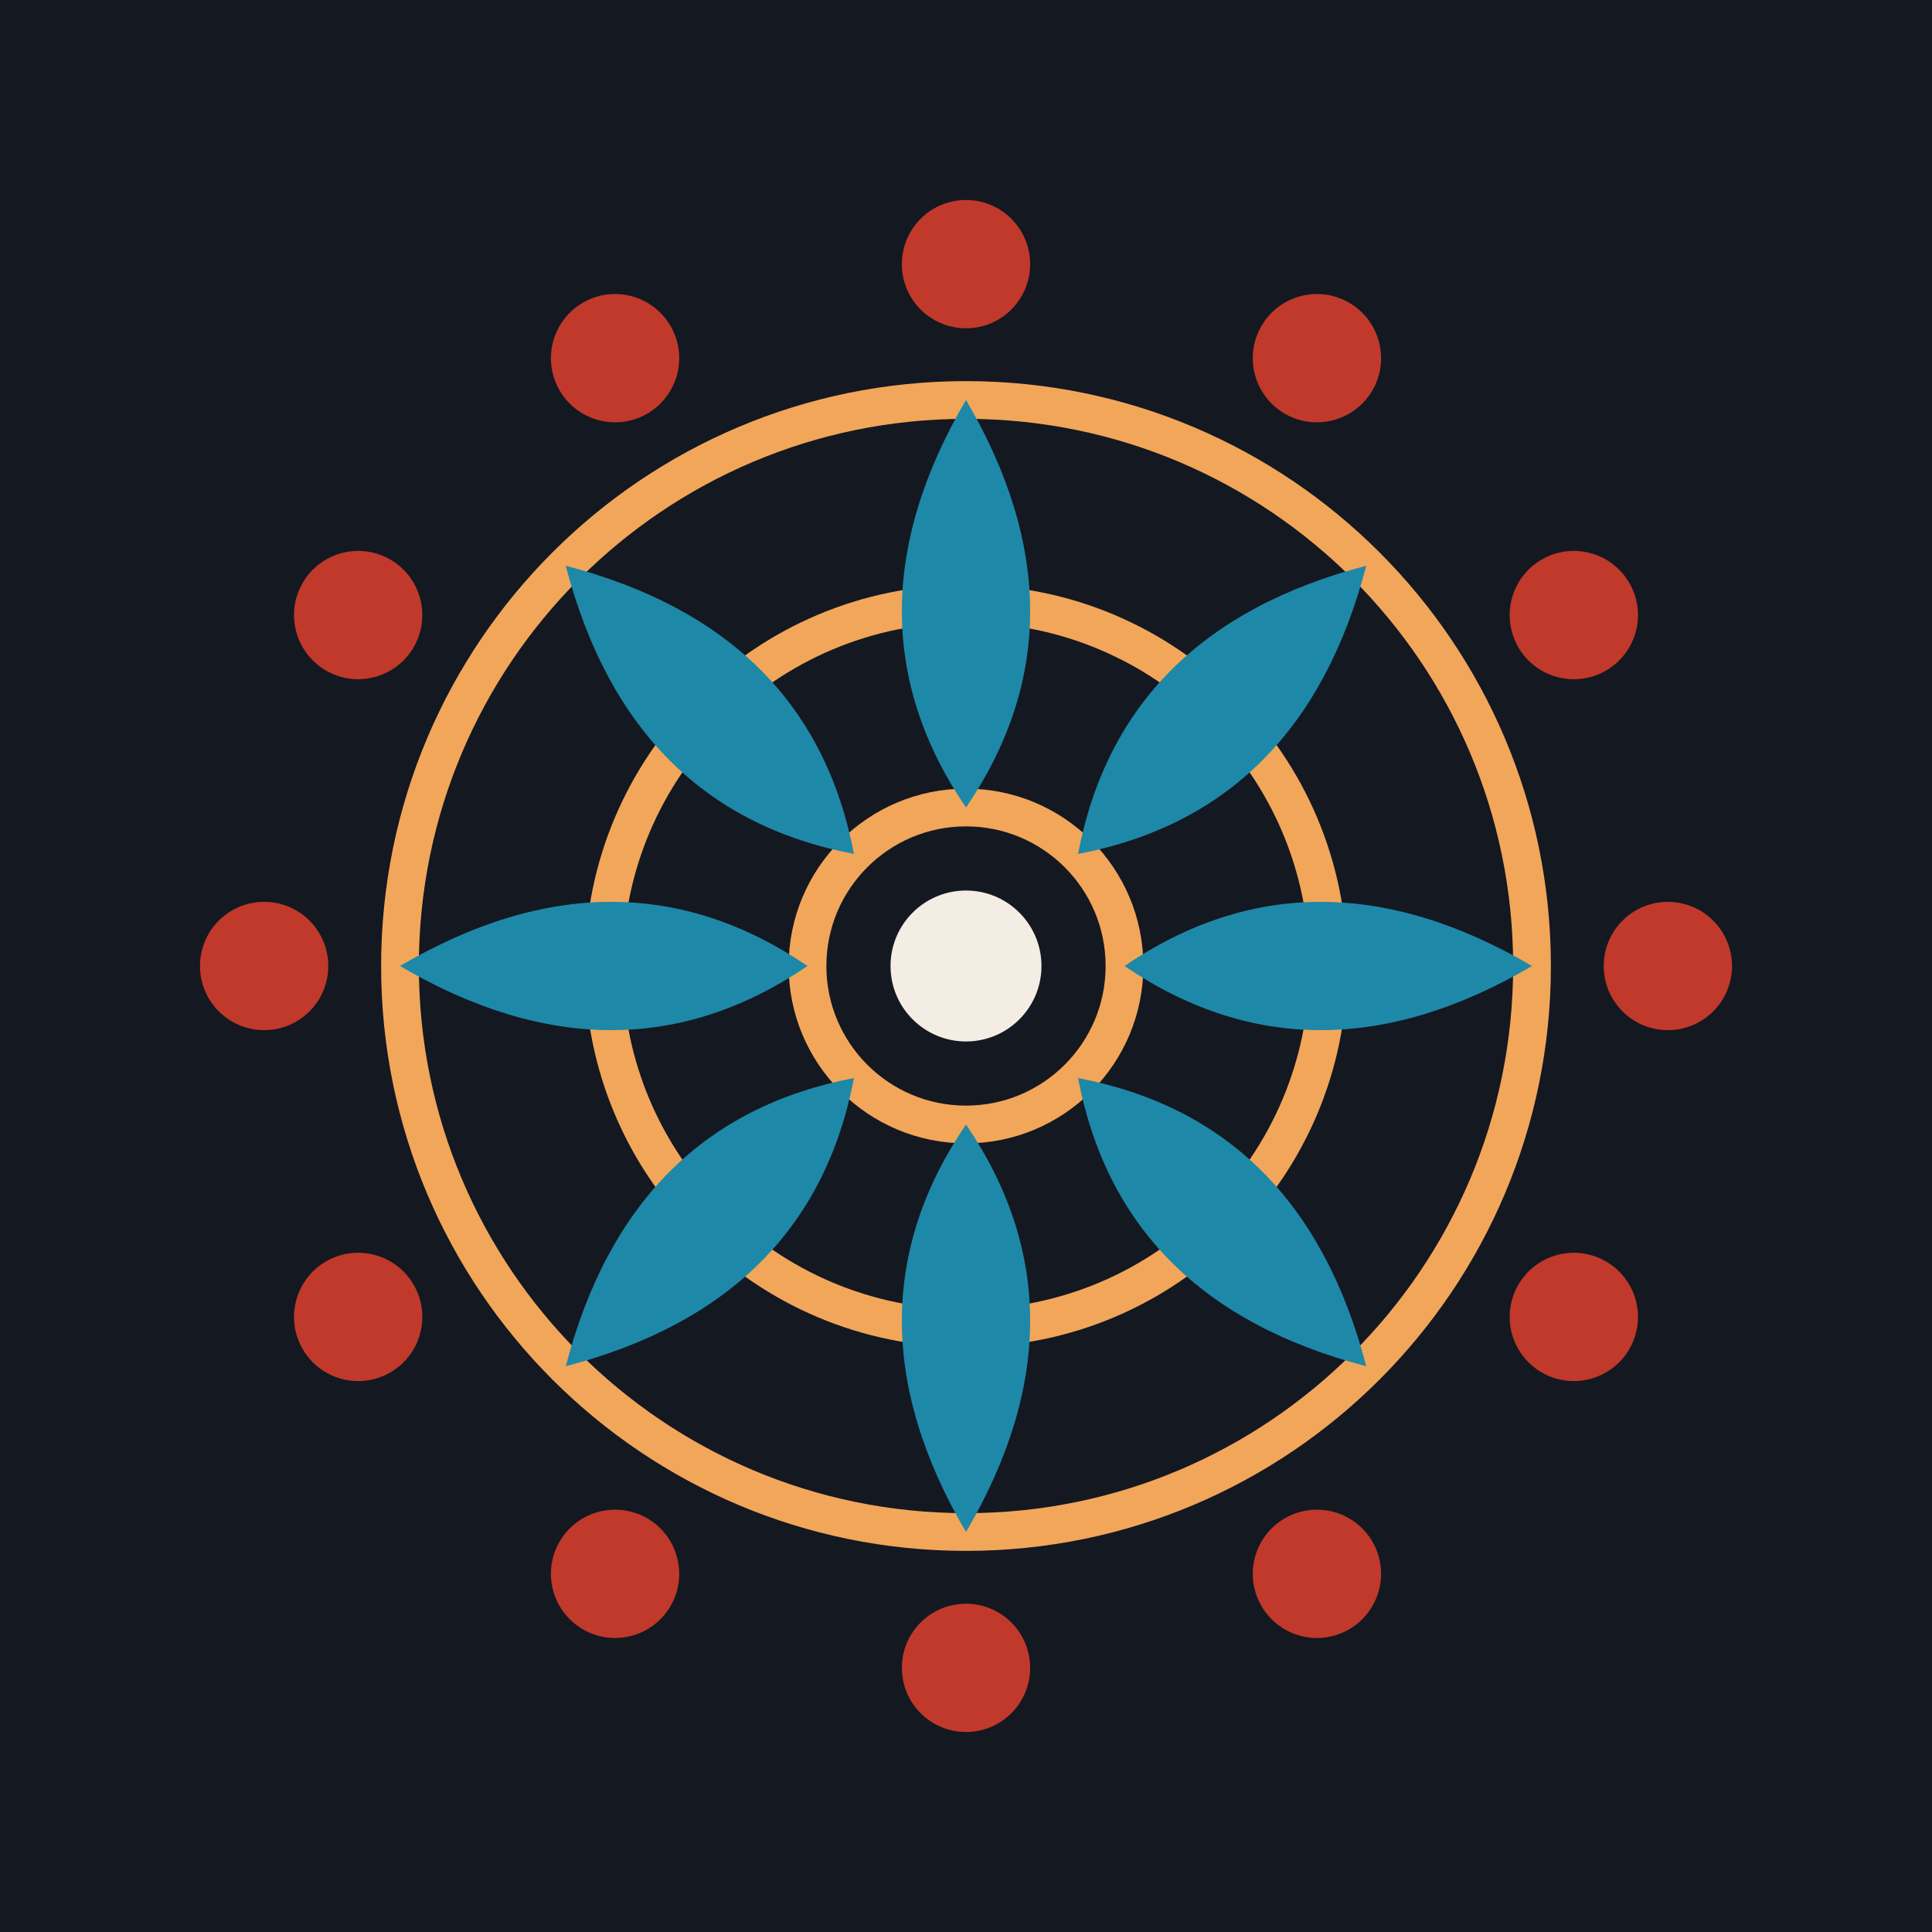
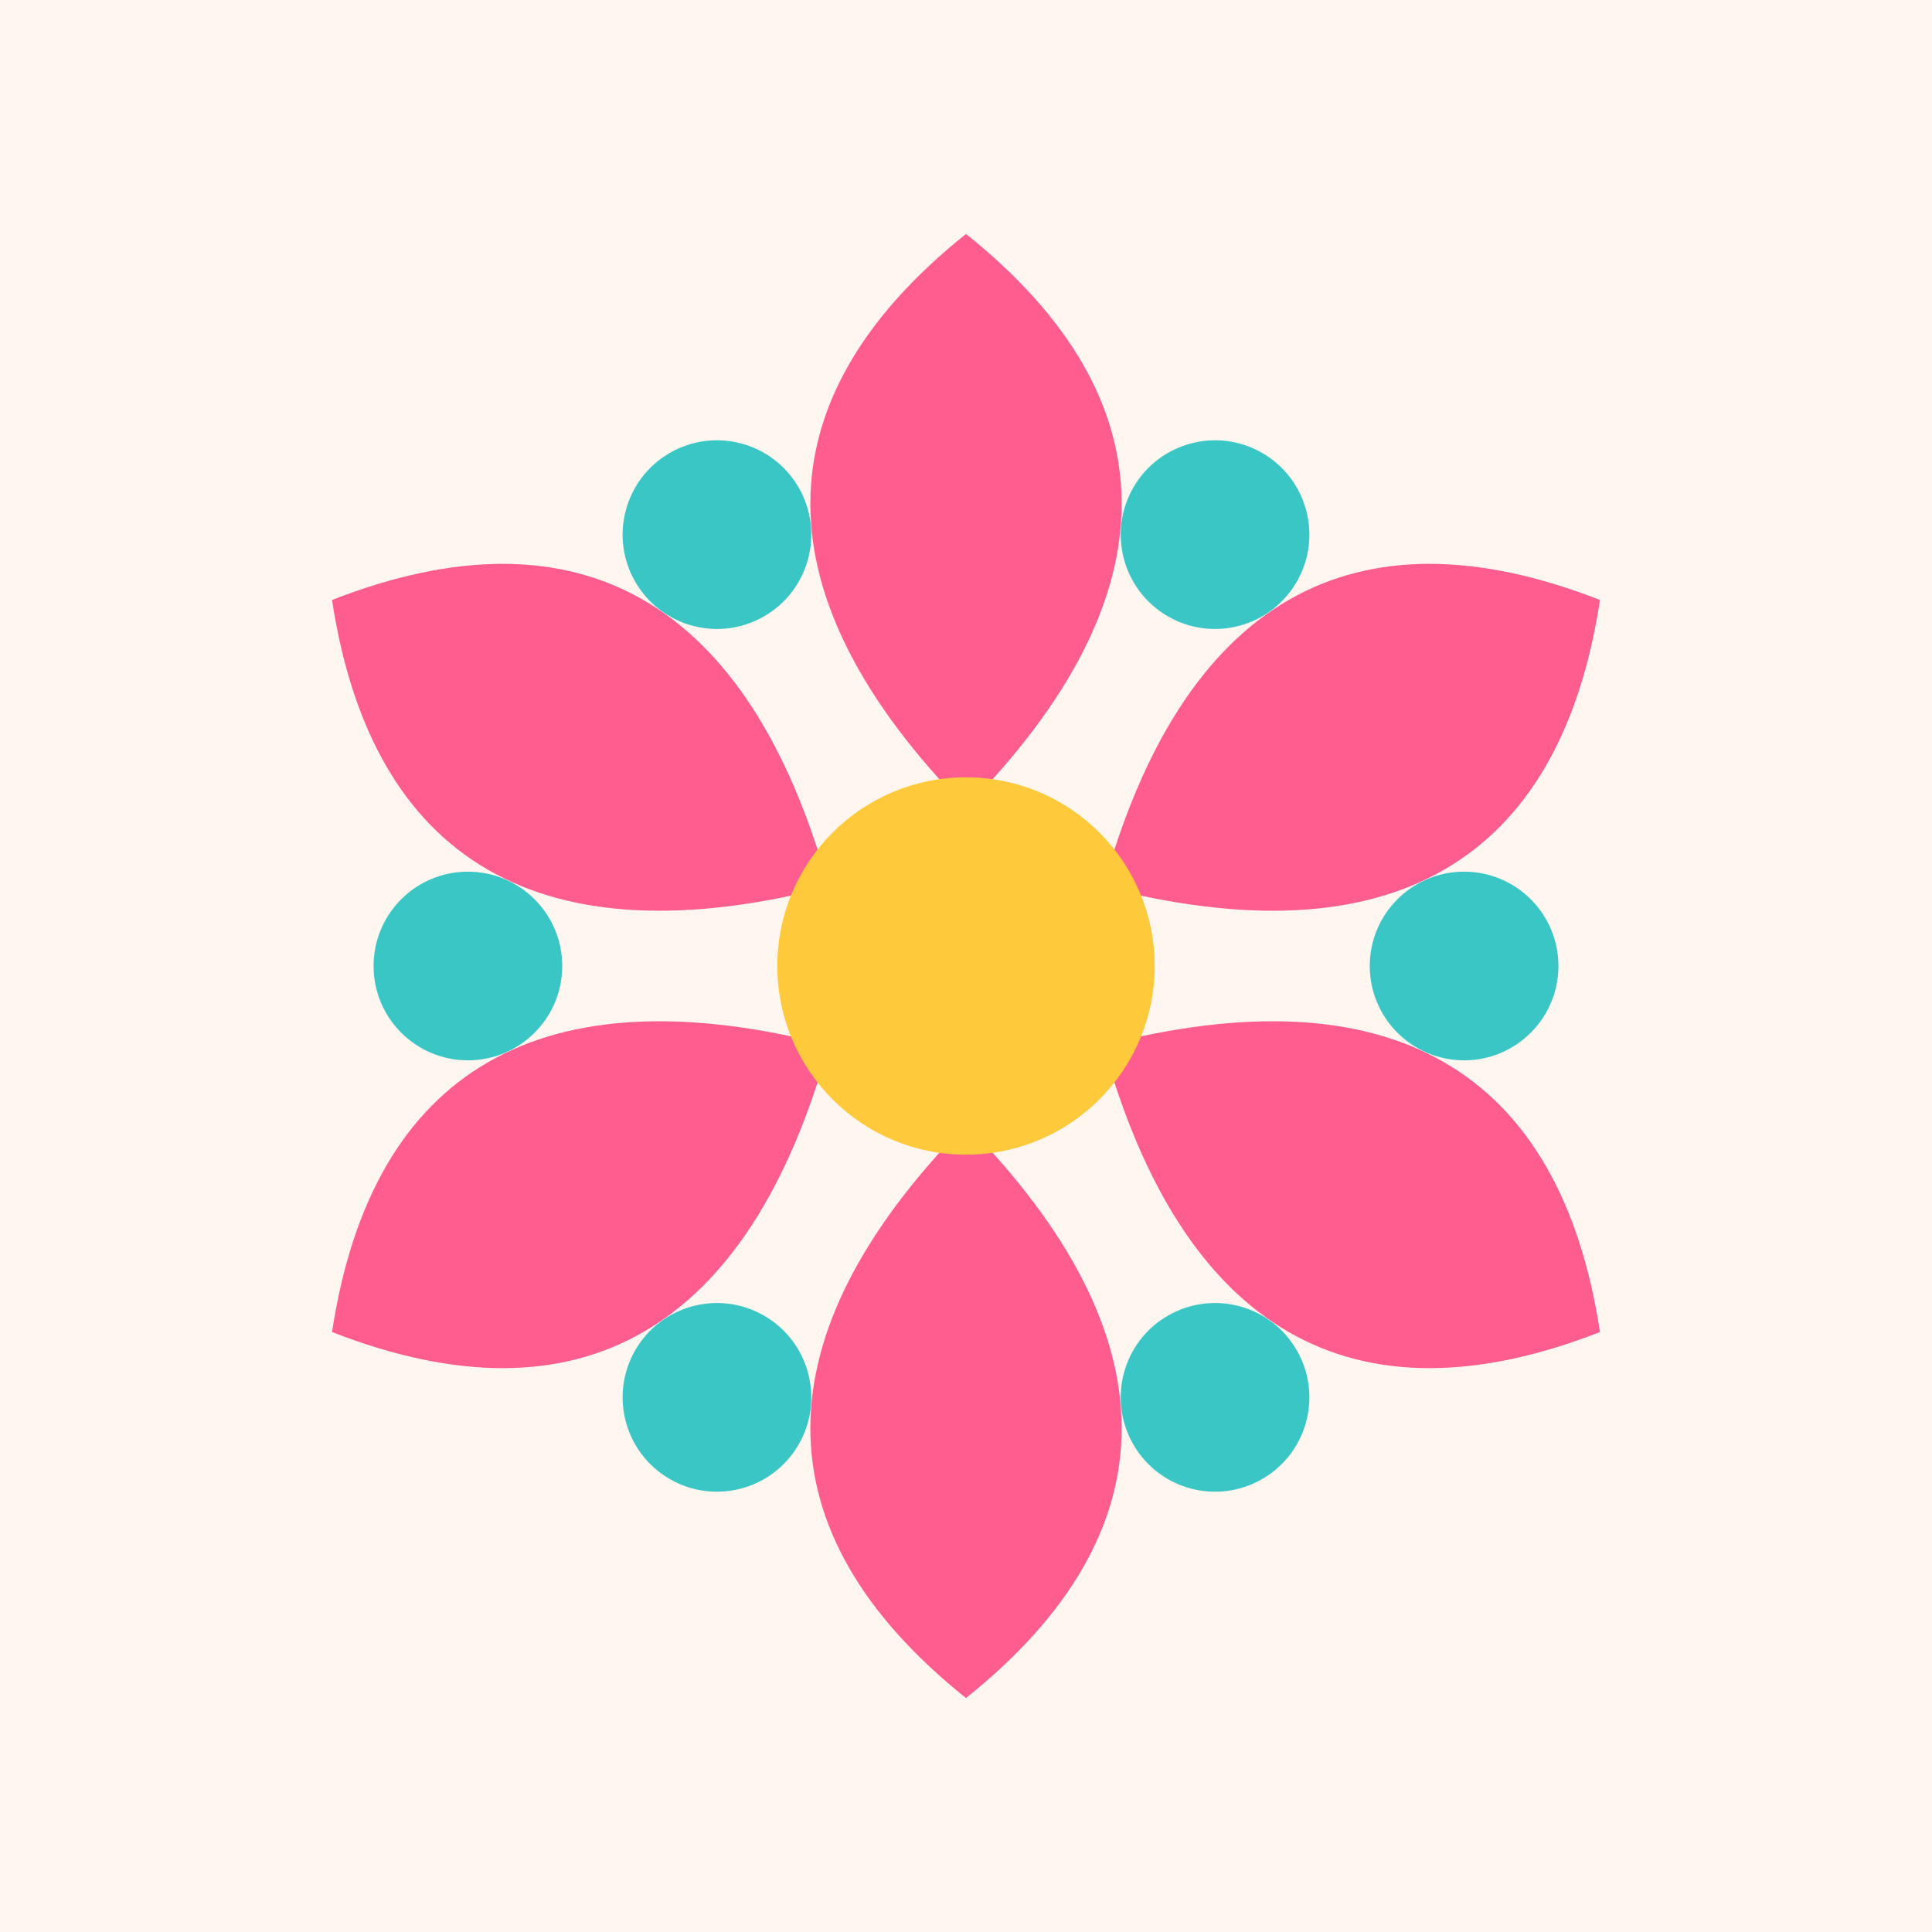
<svg xmlns="http://www.w3.org/2000/svg" viewBox="-256 -256 512 512" width="512" height="512">
-   <rect x="-256" y="-256" width="512" height="512" fill="#141821" />
-   <g fill="none" stroke="#F2A65A" stroke-width="10" stroke-linecap="round">
-     <circle r="150" />
-     <circle r="96" />
-     <circle r="42" />
+   <defs>
+     <path id="p" d="M 0,-42 C -55,-98 -55,-150 0,-194 C 55,-150 55,-98 0,-42 Z" />
+     <circle id="d" cx="0" cy="-132" r="25" />
+   </defs>
+   <rect x="-256" y="-256" width="512" height="512" fill="#FFF6F0" />
+   <g fill="#FF5D8F">
+     <use href="#p" />
+     <use href="#p" transform="rotate(60)" />
+     <use href="#p" transform="rotate(120)" />
+     <use href="#p" transform="rotate(180)" />
+     <use href="#p" transform="rotate(240)" />
+     <use href="#p" transform="rotate(300)" />
  </g>
-   <g fill="#1E88A8">
-     <g id="p">
-       <path d="M 0,-42 Q -34,-92 0,-150 Q 34,-92 0,-42 Z" />
-     </g>
-     <use href="#p" transform="rotate(45)" />
-     <use href="#p" transform="rotate(90)" />
-     <use href="#p" transform="rotate(135)" />
-     <use href="#p" transform="rotate(180)" />
-     <use href="#p" transform="rotate(225)" />
-     <use href="#p" transform="rotate(270)" />
-     <use href="#p" transform="rotate(315)" />
-   </g>
-   <g fill="#C0392B">
-     <g id="d">
-       <circle cx="0" cy="-186" r="17" />
-     </g>
+   <g fill="#3BC6C6">
    <use href="#d" transform="rotate(30)" />
-     <use href="#d" transform="rotate(60)" />
    <use href="#d" transform="rotate(90)" />
-     <use href="#d" transform="rotate(120)" />
    <use href="#d" transform="rotate(150)" />
-     <use href="#d" transform="rotate(180)" />
    <use href="#d" transform="rotate(210)" />
-     <use href="#d" transform="rotate(240)" />
    <use href="#d" transform="rotate(270)" />
-     <use href="#d" transform="rotate(300)" />
    <use href="#d" transform="rotate(330)" />
  </g>
-   <circle r="20" fill="#F4EDE4" />
+   <circle r="50" fill="#FFC93C" />
</svg>
